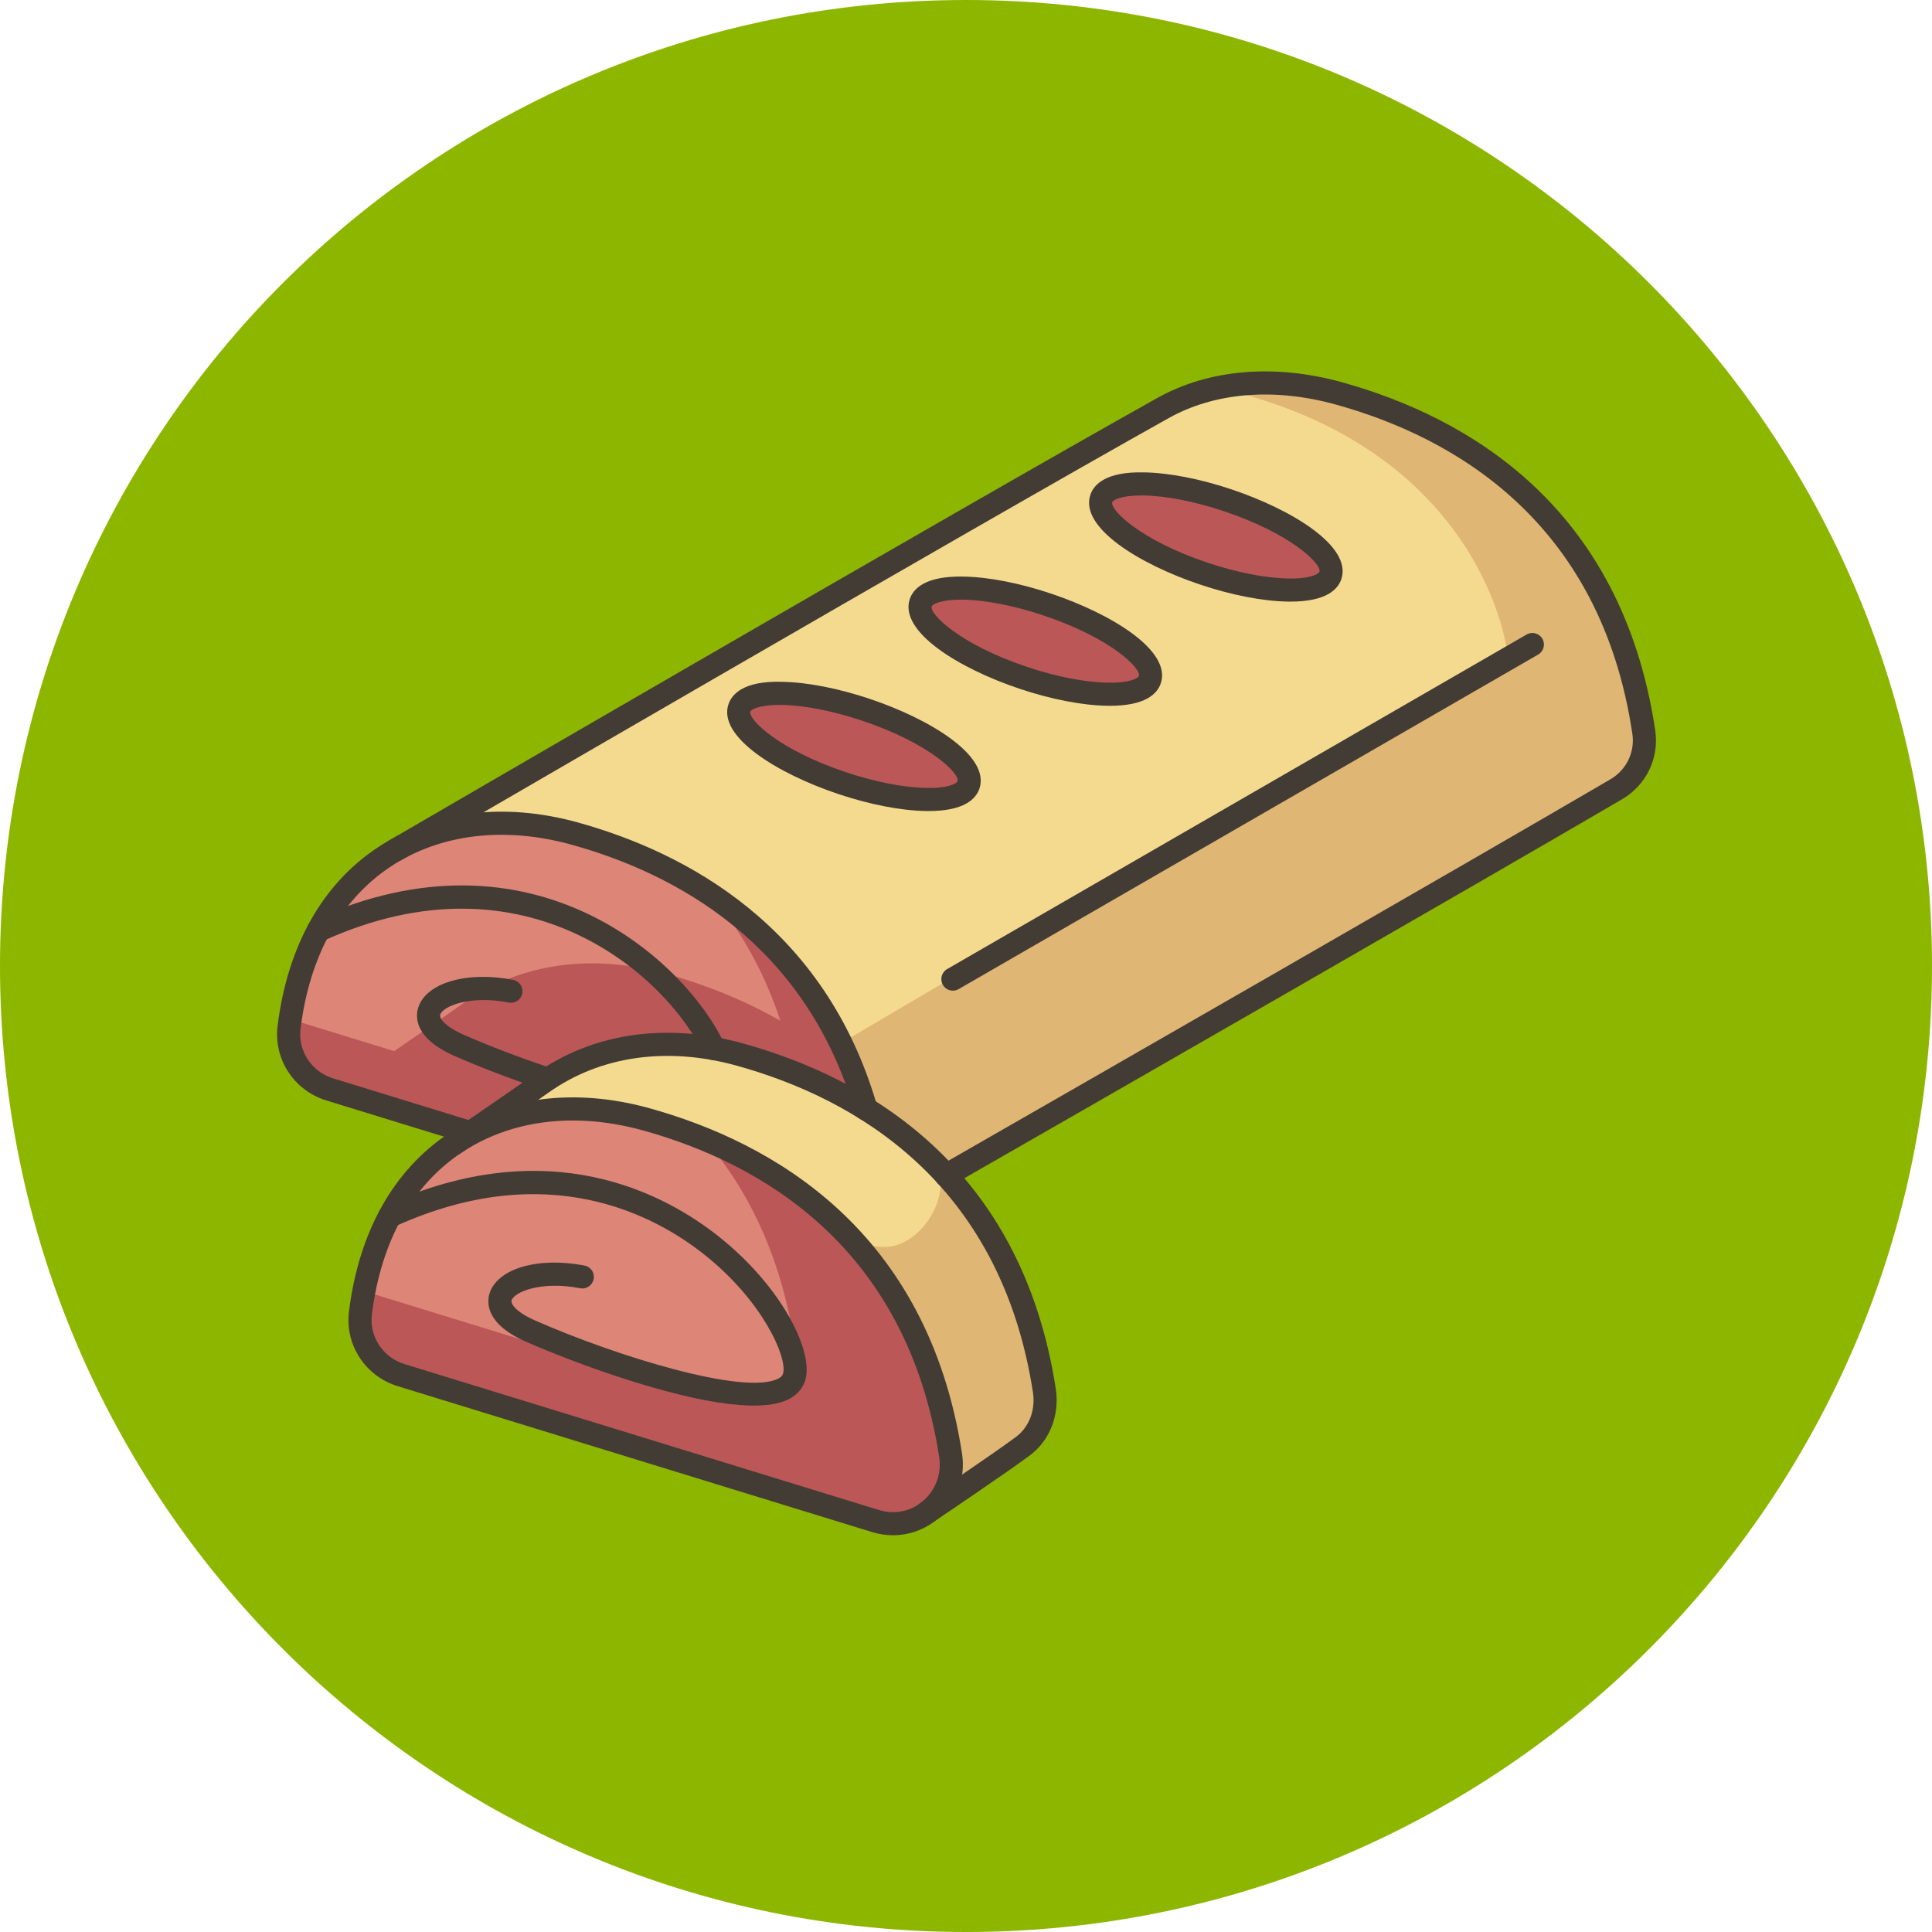
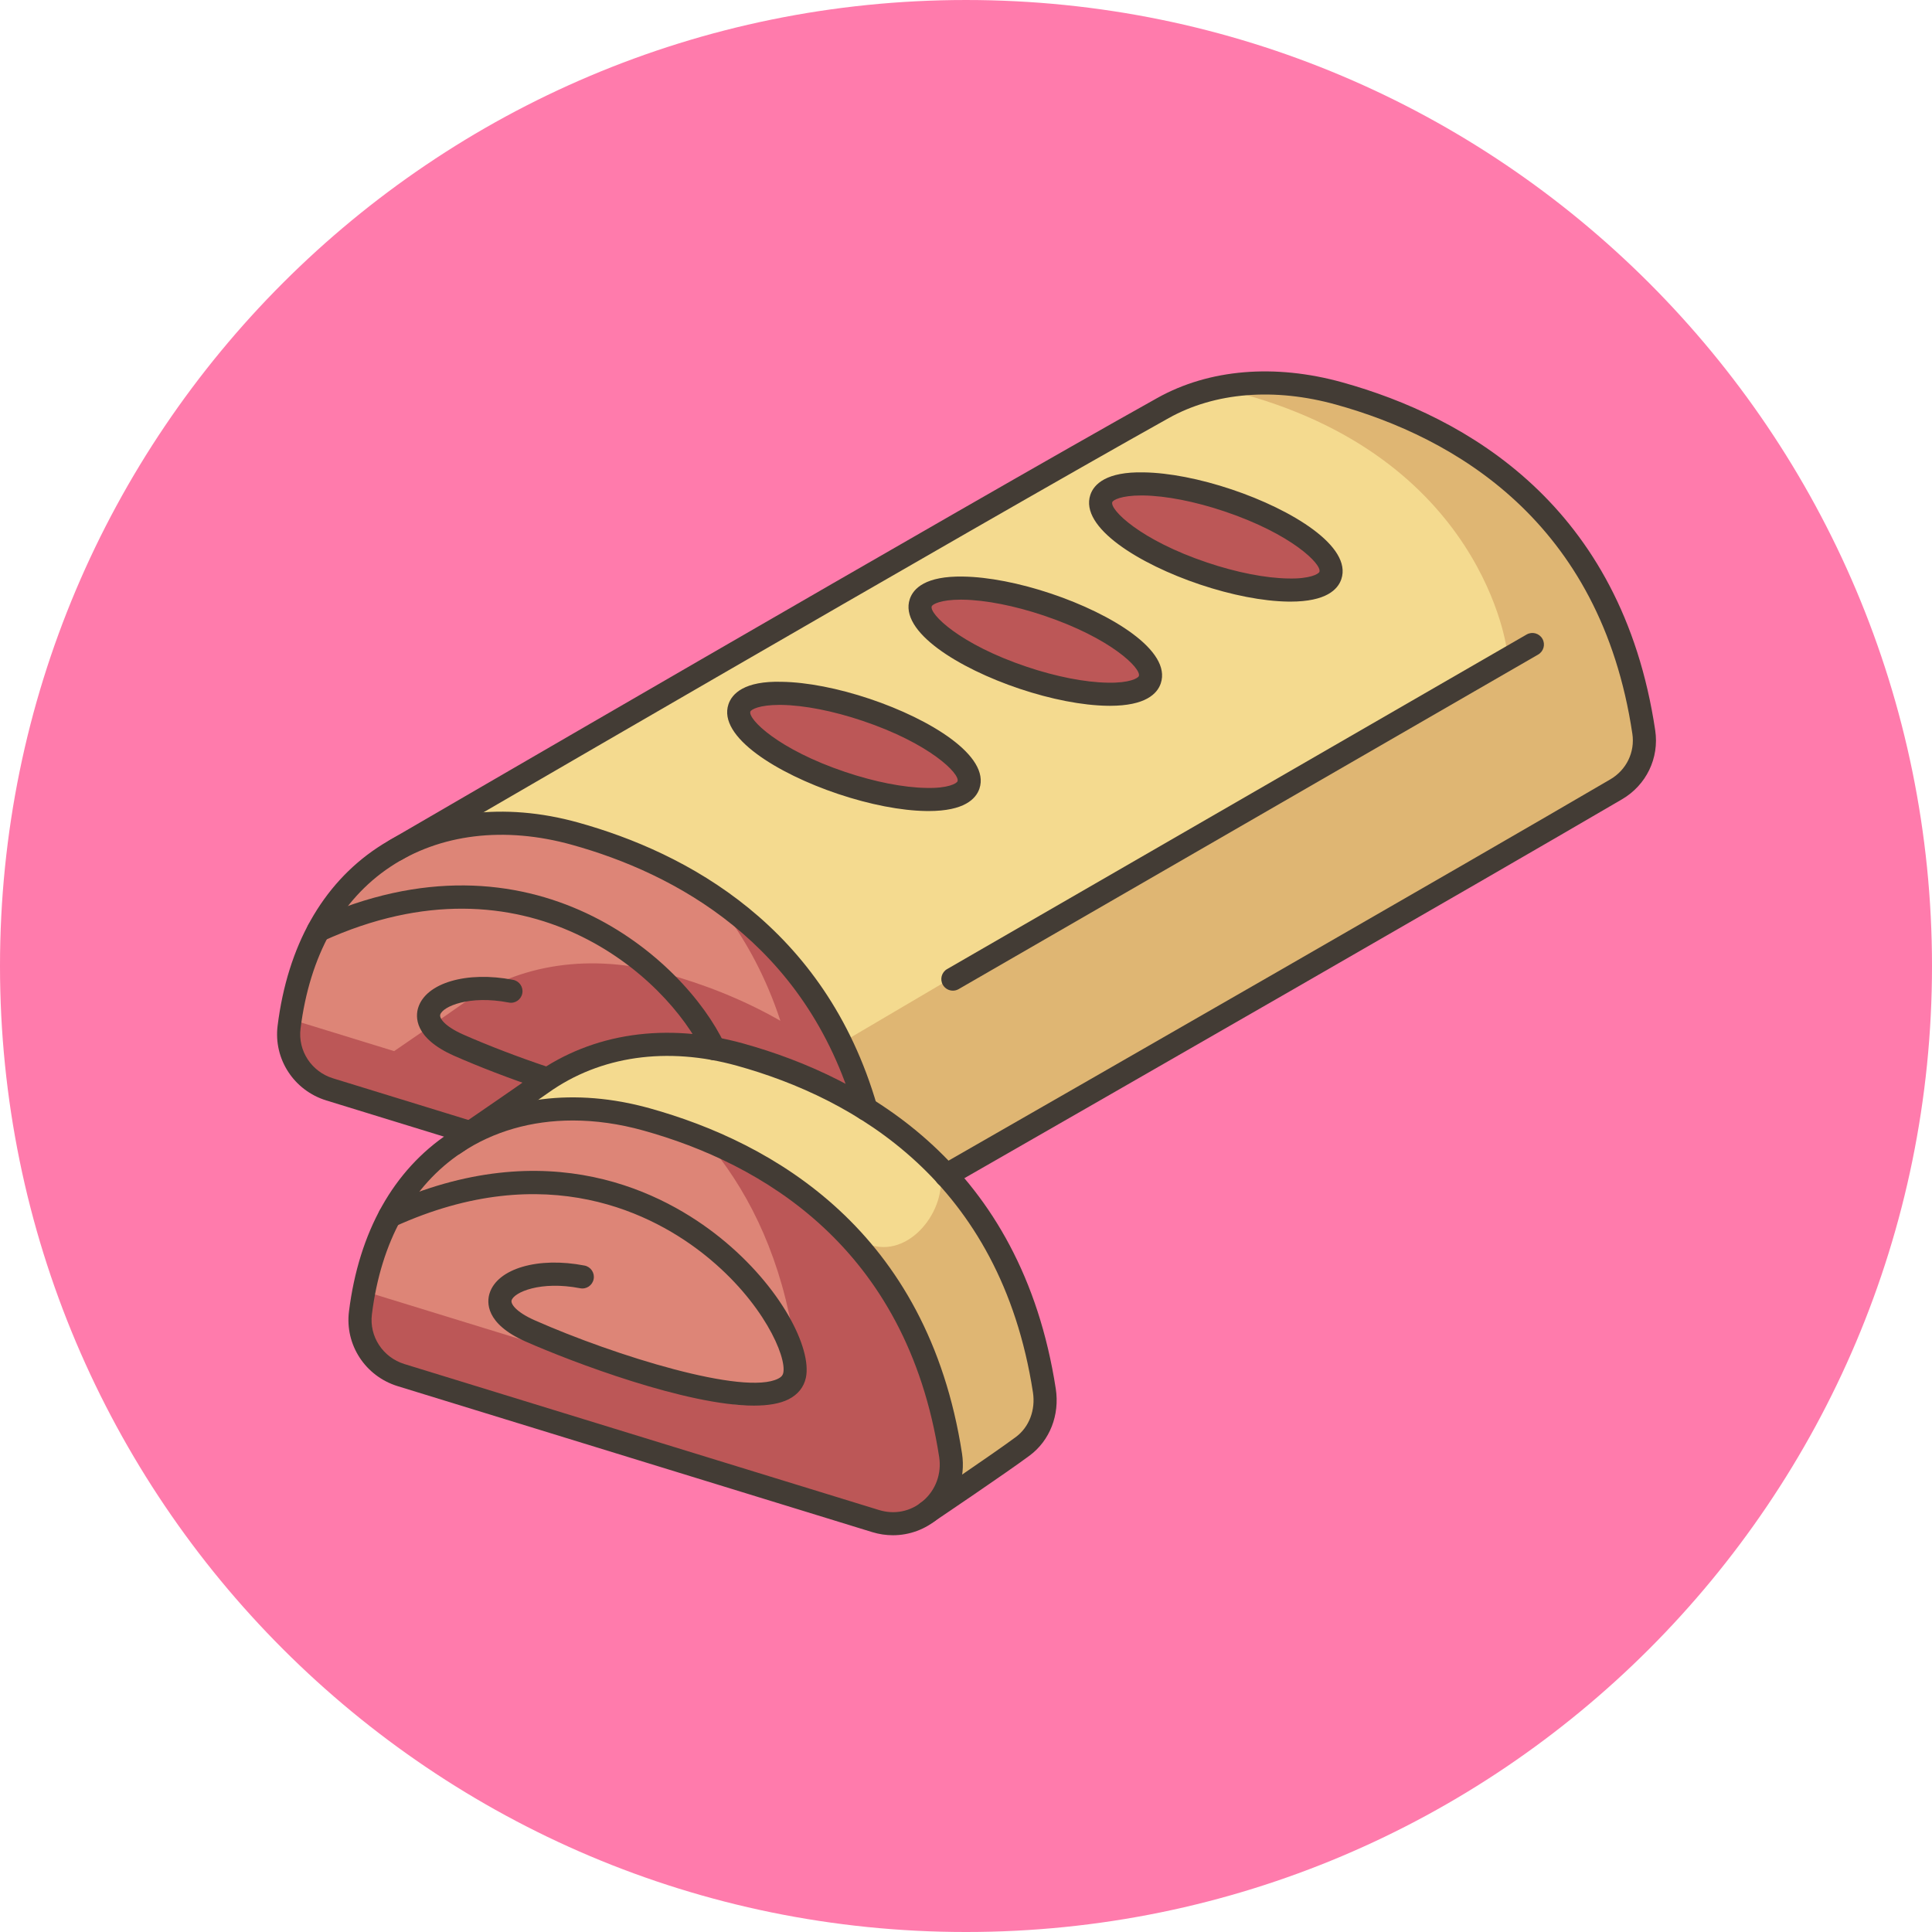
<svg xmlns="http://www.w3.org/2000/svg" version="1.1" id="svg18" width="1000" height="1000" viewBox="0 0 1000 1000">
  <defs id="defs22">
    <clipPath clipPathUnits="userSpaceOnUse" id="clipPath34">
      <path d="M 0,3236.692 H 3834.782 V 0 H 0 Z" id="path32" />
    </clipPath>
  </defs>
  <g id="g26" transform="matrix(1.333333,0,0,-1.333333,0,4315.587)">
-     <circle style="fill:#8db600;stroke-width:1.5;stroke-linecap:round" id="path1" cx="375" cy="-2861.69" r="375" transform="scale(1,-1)" />
+     <circle style="fill:#FF7BAC;stroke-width:1.5;stroke-linecap:round" id="path1" cx="375" cy="-2861.69" r="375" transform="scale(1,-1)" />
    <g id="g28" transform="matrix(0.1395877,0,0,0.1395877,107.5602,2640.711)">
      <g id="g30" clip-path="url(#clipPath34)">
        <g id="g36" transform="translate(151.1082,1255.264)">
          <path d="m 0,0 383.651,-118.015 c 58.837,40.336 152.415,104.657 191.943,132.798 155.817,110.95 356.643,140.171 565.44,82.044 C 1242.702,68.565 1351.981,26.975 1457.753,-33.701 1310.3,415.161 952.387,602.78 673.221,680.393 480.729,733.844 296.507,711.339 154.562,616.772 12.774,522.331 -75.876,362.857 -101.786,155.613 -110.464,86.25 -67.653,20.81 0,0" style="fill:#dd8577;fill-opacity:1;fill-rule:nonzero;stroke:none" id="path38" />
        </g>
        <g id="g40" transform="translate(1243.666,1734.34)">
          <path d="m 0,0 c 63.09,-84.965 117.079,-184.946 156.076,-303.659 -105.772,60.676 -215.051,102.266 -316.719,130.528 -208.798,58.127 -409.623,28.906 -565.44,-82.044 -39.524,-28.141 -133.102,-92.462 -191.943,-132.798 l -273.054,83.994 c -0.965,-6.589 -2.428,-12.792 -3.264,-19.483 -8.678,-69.363 34.133,-134.804 101.786,-155.613 l 383.651,-118.015 c 58.837,40.336 152.415,104.656 191.943,132.798 155.817,110.95 356.643,140.171 565.44,82.044 101.668,-28.262 210.947,-69.853 316.719,-130.528 C 287.679,-276.804 151.831,-113.546 0,0" style="fill:#bc5757;fill-opacity:1;fill-rule:nonzero;stroke:none" id="path42" />
        </g>
        <g id="g44" transform="translate(1270.549,2305.89)">
          <path d="m 0,0 c 11.707,34.838 57.233,53.859 132.937,51.473 68.218,-1.035 153.494,-17.639 240.105,-46.734 161.796,-54.33 320,-153.071 294.498,-228.994 -11.346,-33.772 -54.911,-51.537 -126.173,-51.537 -2.229,0 -4.473,0 -6.764,0.063 -68.218,1.036 -153.495,17.639 -240.105,46.734 C 132.701,-174.665 -25.501,-75.924 0,0 m 504.315,292.677 c 11.692,34.839 56.998,54.11 132.937,51.474 68.218,-1.036 153.495,-17.639 240.105,-46.734 161.797,-54.33 320,-153.072 294.498,-228.995 -11.346,-33.772 -54.91,-51.536 -126.173,-51.536 -2.228,0 -4.473,0 -6.764,0.062 C 970.701,17.984 885.423,34.587 798.813,63.683 637.016,118.012 478.814,216.754 504.315,292.677 m 502.135,289.79 c 11.691,34.839 57.405,54.141 132.936,51.473 68.218,-1.035 153.495,-17.639 240.106,-46.733 161.796,-54.331 319.999,-153.072 294.497,-228.995 -11.346,-33.772 -54.942,-51.568 -126.22,-51.568 -2.213,0 -4.441,0.031 -6.701,0.063 -68.234,1.036 -153.51,17.639 -240.121,46.734 -161.796,54.361 -319.999,153.102 -294.497,229.026 M -437.62,-339.287 c 294.169,-81.784 674.006,-282.022 818.124,-770.325 74.974,-47.242 147.304,-104.857 213.003,-174.912 432.229,247.791 1450.433,832.059 1852.068,1067.048 50.375,29.472 77.414,85.497 68.877,142.745 -89.435,600.389 -503.75,836.382 -835.551,928.658 -175.622,48.743 -345.265,34.933 -477.699,-38.981 -431.61,-241.01 -1560.183,-895.715 -1975.758,-1137.138 104.905,20.82 219.517,15.546 336.936,-17.095" style="fill:#f4da8f;fill-opacity:1;fill-rule:nonzero;stroke:none" id="path46" />
        </g>
        <g id="g48" transform="translate(1575.278,2107.34)">
          <path d="m 0,0 c 83.566,-28.059 165.375,-44.066 230.375,-45.071 66.901,-0.533 96.921,14.658 101.959,29.598 12.131,36.094 -86.344,125.168 -274.253,188.318 -83.567,28.059 -165.375,44.066 -230.376,45.071 -2.119,0.031 -4.19,0.031 -6.246,0.031 -63.086,0 -90.848,-15.129 -95.712,-29.629 C -286.384,152.224 -187.91,63.149 0,0" style="fill:#bc5757;fill-opacity:1;fill-rule:nonzero;stroke:none" id="path50" />
        </g>
        <g id="g52" transform="translate(2581.728,2689.776)">
          <path d="m 0,0 c 83.55,-28.059 165.358,-44.066 230.359,-45.039 67.418,-0.722 96.953,14.626 101.975,29.597 12.131,36.094 -86.344,125.169 -274.254,188.318 -83.565,28.06 -165.374,44.066 -230.375,45.071 -2.119,0.031 -4.19,0.031 -6.246,0.031 -63.087,0 -90.848,-15.128 -95.713,-29.629 C -286.385,152.255 -187.91,63.149 0,0" style="fill:#bc5757;fill-opacity:1;fill-rule:nonzero;stroke:none" id="path54" />
        </g>
        <g id="g56" transform="translate(2079.594,2400.018)">
          <path d="m 0,0 c 83.565,-28.06 165.374,-44.066 230.375,-45.071 66.821,-0.816 96.921,14.626 101.959,29.597 12.131,36.095 -86.344,125.169 -274.254,188.318 -83.566,28.06 -165.375,44.067 -230.376,45.071 -2.118,0.031 -4.189,0.031 -6.245,0.031 -63.087,0 -90.848,-15.128 -95.713,-29.628 C -286.385,152.224 -187.91,63.149 0,0" style="fill:#bc5757;fill-opacity:1;fill-rule:nonzero;stroke:none" id="path58" />
        </g>
        <g id="g60" transform="translate(1846.299,992.655)">
          <path d="m 0,0 c -0.071,0.126 -0.063,0.269 -0.133,0.396 -66.132,71.751 -139.481,130.152 -215.499,177.8 -0.502,0.253 -0.941,0.561 -1.412,0.866 -114.36,71.446 -234.699,118.561 -345.713,149.427 -199.35,55.397 -390.43,27.965 -538.197,-77.273 -20.511,-14.605 -55.557,-38.939 -92.723,-64.589 115.91,31.651 245.543,29.815 378.762,-7.223 339.082,-94.253 763.112,-335.111 857.585,-947.176 4.99,-32.279 1.239,-64.323 -9.949,-93.478 63.576,43.289 147.77,101.106 185.257,129.007 41.619,30.947 62.192,84.461 53.67,139.638 C 231.635,-333.37 130.731,-142.65 2.327,-2.316 1.585,-1.489 0.573,-1.004 0,0" style="fill:#f4da8f;fill-opacity:1;fill-rule:nonzero;stroke:none" id="path62" />
        </g>
        <g id="g64" transform="translate(1857.206,219.9871)">
          <path d="m 0,0 c -91.868,595.115 -504.472,829.383 -834.421,921.125 -68.359,18.989 -135.667,28.405 -200.417,28.405 -116.569,0 -224.75,-30.593 -315.782,-90.532 -2.688,-1.84 -4.641,-3.172 -4.798,-3.282 0,-0.002 -0.01,-0.002 -0.01,-0.004 -140.36,-94.644 -228.241,-253.33 -254.002,-459.366 -8.678,-69.332 34.133,-134.804 101.786,-155.645 l 1319.779,-405.919 c 48.366,-14.877 100.029,-4.049 138.163,28.906 C -10.624,-102.508 7.957,-51.568 0,0" style="fill:#dd8577;fill-opacity:1;fill-rule:nonzero;stroke:none" id="path66" />
        </g>
        <g id="g68" transform="translate(1857.206,219.9871)">
          <path d="m 0,0 c -74.837,484.785 -362.504,730.083 -644.958,853.979 107.872,-134.752 191.257,-310.541 226.728,-540.302 7.956,-51.569 -10.625,-102.508 -49.701,-136.312 -38.134,-32.955 -89.796,-43.783 -138.162,-28.906 l -993.676,305.62 c -3.617,-18.93 -7.179,-37.91 -9.659,-57.733 -8.678,-69.332 34.133,-134.804 101.786,-155.645 l 1319.779,-405.919 c 48.366,-14.877 100.029,-4.049 138.163,28.906 C -10.624,-102.508 7.957,-51.568 0,0" style="fill:#bc5757;fill-opacity:1;fill-rule:nonzero;stroke:none" id="path70" />
        </g>
        <g id="g72" transform="translate(3785,2231.159)">
          <path d="m 0,0 c -89.435,600.389 -503.75,836.382 -835.551,928.658 -101.644,28.211 -201.029,34.8 -292.614,21.578 701.022,-178.425 763.759,-722.13 763.759,-722.13 L -2203.609,-854.969 c 26.811,-55.24 50.457,-114.843 69.661,-179.912 74.974,-47.243 147.304,-104.857 213.004,-174.912 432.228,247.791 1450.432,832.059 1852.067,1067.048 C -18.502,-113.273 8.537,-57.249 0,0" style="fill:#dfb673;fill-opacity:1;fill-rule:nonzero;stroke:none" id="path74" />
        </g>
        <g id="g76" transform="translate(1622.993,819.6443)">
          <path d="m 0,0 h -0.004 c 126.742,-143.116 225.97,-335.55 265.98,-594.762 4.99,-32.278 1.239,-64.322 -9.95,-93.477 63.577,43.289 147.771,101.106 185.257,129.007 41.619,30.947 62.193,84.461 53.671,139.637 -40.014,259.236 -140.917,449.955 -269.322,590.289 -0.741,0.827 -1.754,1.313 -2.326,2.317 -0.071,0.126 -0.063,0.268 -0.134,0.396 C 229.222,60.789 112.187,-66.136 0,0" style="fill:#dfb673;fill-opacity:1;fill-rule:nonzero;stroke:none" id="path78" />
        </g>
        <g id="g80" transform="translate(1860.266,968.5193)">
          <path d="m 0,0 c -11.142,0 -21.97,5.807 -27.918,16.164 -8.82,15.379 -3.499,35.026 11.896,43.847 425.41,243.871 1458.6,836.696 1863.766,1073.757 44.679,26.145 68.657,75.766 61.094,126.487 -88.164,591.851 -496.735,824.55 -823.97,915.538 -171.511,47.676 -336.838,34.369 -465.553,-37.506 C 88.572,1841.938 -1496.704,919.65 -1512.648,910.36 c -15.316,-8.914 -35.011,-3.735 -43.941,11.613 -8.929,15.348 -3.735,35.027 11.613,43.941 15.96,9.29 1601.706,931.859 2132.967,1228.492 143.562,80.192 326.167,95.571 514.093,43.344 345.579,-96.104 777.094,-342.048 870.343,-968.017 11.439,-76.834 -24.749,-151.972 -92.23,-191.456 C 1474.812,841.09 441.433,248.171 15.96,4.269 10.907,1.381 5.414,0 0,0" style="fill:#433c35;fill-opacity:1;fill-rule:nonzero;stroke:none" id="path82" />
        </g>
        <g id="g84" transform="translate(1879.459,1514.515)">
          <path d="m 0,0 c -11.111,0 -21.908,5.744 -27.872,16.07 -8.866,15.379 -3.609,35.027 11.77,43.909 l 1611.625,930.448 c 15.395,8.913 35.011,3.609 43.91,-11.77 8.866,-15.379 3.609,-35.027 -11.77,-43.909 L 16.038,4.3 C 10.969,1.381 5.445,0 0,0" style="fill:#433c35;fill-opacity:1;fill-rule:nonzero;stroke:none" id="path86" />
        </g>
        <g id="g88" transform="translate(537.4896,1087.473)">
          <path d="m 0,0 c -3.139,0 -6.324,0.439 -9.463,1.412 l -391.089,120.304 c -90.063,27.682 -147.03,115.031 -135.448,207.683 27.699,221.587 123.646,392.831 277.455,495.308 153.762,102.413 351.998,127.24 558.3,69.928 299.472,-83.267 686.843,-287.593 831.455,-788.047 4.912,-17.043 -4.912,-34.87 -21.955,-39.798 -17.074,-4.803 -34.87,4.897 -39.797,21.971 C 933.068,560.717 566.241,753.805 282.524,832.679 94.551,884.968 -84.963,863.092 -222.906,771.193 -360.691,679.419 -446.91,523.9 -472.223,321.427 c -7.705,-61.612 30.382,-119.77 90.565,-138.257 L 9.432,62.866 C 26.396,57.625 35.922,39.641 30.696,22.692 26.458,8.882 13.731,0 0,0" style="fill:#433c35;fill-opacity:1;fill-rule:nonzero;stroke:none" id="path90" />
        </g>
        <g id="g92" transform="translate(741.1712,1240.168)">
          <path d="m 0,0 c -3.39,0 -6.827,0.533 -10.216,1.663 -82.436,27.651 -169.345,61.016 -238.411,91.491 -112.63,49.747 -107.514,110.166 -100.091,133.831 21.688,69.176 135.306,102.446 264.1,77.4 17.42,-3.39 28.797,-20.244 25.408,-37.664 -3.374,-17.45 -20.198,-28.939 -37.68,-25.423 -109.82,21.249 -183.422,-10.986 -190.499,-33.552 -3.013,-9.604 11.739,-32.391 64.719,-55.773 C -155.315,122.25 -70.431,89.671 10.216,62.615 27.055,56.966 36.11,38.762 30.476,21.907 25.957,8.475 13.433,0 0,0" style="fill:#433c35;fill-opacity:1;fill-rule:nonzero;stroke:none" id="path94" />
        </g>
        <g id="g96" transform="translate(1215.011,1321.144)">
          <path d="m 0,0 c -12.021,0 -23.556,6.779 -29.048,18.361 -101.205,213.365 -492.891,570.666 -1057.688,313.361 -16.18,-7.344 -35.215,-0.22 -42.576,15.913 -7.359,16.164 -0.219,35.216 15.929,42.591 C -505.116,667.399 -81.008,277.957 29.017,45.918 36.627,29.88 29.801,10.703 13.763,3.107 9.306,1.004 4.614,0 0,0" style="fill:#433c35;fill-opacity:1;fill-rule:nonzero;stroke:none" id="path98" />
        </g>
        <g id="g100" transform="translate(1901.304,2601.894)">
          <path d="m 0,0 c -55.57,0 -78.717,-12.648 -80.742,-18.675 -6.936,-20.652 77.038,-105.081 264.147,-167.948 82.029,-27.557 162.111,-43.282 225.495,-44.254 60.168,-1.319 84.414,12.397 86.501,18.643 6.937,20.652 -77.038,105.081 -264.147,167.948 C 149.226,-16.729 69.144,-1.004 5.759,-0.031 3.798,0 1.883,0 0,0 m 414.833,-295.188 c -2.276,0 -4.567,0 -6.905,0.063 -69.835,1.067 -156.838,17.953 -244.987,47.55 -168.088,56.464 -335.111,158.595 -304.604,249.364 9.871,29.378 43.847,64.342 148.395,62.428 69.834,-1.068 156.837,-17.953 244.986,-47.55 168.09,-56.465 335.112,-158.596 304.604,-249.365 -9.635,-28.719 -42.12,-62.49 -141.489,-62.49" style="fill:#433c35;fill-opacity:1;fill-rule:nonzero;stroke:none" id="path102" />
        </g>
        <g id="g104" transform="translate(1396.988,2309.217)">
          <path d="m 0,0 c -55.554,0 -78.717,-12.648 -80.741,-18.675 -6.936,-20.652 77.037,-105.081 264.147,-167.948 82.028,-27.557 162.111,-43.282 225.495,-44.255 59.995,-1.569 84.414,12.398 86.501,18.644 6.936,20.652 -77.038,105.081 -264.148,167.948 C 149.227,-16.729 69.144,-1.004 5.76,-0.031 3.798,0 1.883,0 0,0 m 414.833,-295.188 c -2.275,0 -4.566,0 -6.905,0.063 -69.834,1.066 -156.837,17.953 -244.986,47.55 -168.089,56.464 -335.111,158.595 -304.604,249.364 9.855,29.378 44.145,65.409 148.394,62.427 69.835,-1.067 156.838,-17.952 244.986,-47.55 168.09,-56.464 335.113,-158.595 304.605,-249.364 -9.636,-28.719 -42.12,-62.49 -141.49,-62.49" style="fill:#433c35;fill-opacity:1;fill-rule:nonzero;stroke:none" id="path106" />
        </g>
        <g id="g108" transform="translate(2403.438,2891.684)">
          <path d="m 0,0 c -55.554,0 -78.717,-12.648 -80.741,-18.675 -6.937,-20.683 77.021,-105.113 264.147,-167.979 82.028,-27.557 162.111,-43.282 225.495,-44.223 59.759,-1.476 84.413,12.397 86.5,18.643 6.937,20.652 -77.037,105.081 -264.147,167.948 C 149.227,-16.729 69.144,-1.004 5.76,-0.031 3.798,0 1.883,0 0,0 m 414.786,-295.22 c -2.26,0 -4.535,0.032 -6.858,0.063 -69.834,1.067 -156.853,17.953 -244.986,47.551 -168.089,56.463 -335.112,158.594 -304.604,249.395 9.855,29.378 44.317,64.781 148.394,62.427 69.834,-1.067 156.837,-17.952 244.986,-47.55 168.09,-56.464 335.112,-158.595 304.604,-249.364 -9.635,-28.719 -42.135,-62.522 -141.536,-62.522" style="fill:#433c35;fill-opacity:1;fill-rule:nonzero;stroke:none" id="path110" />
        </g>
        <g id="g112" transform="translate(1808.117,31.7625)">
          <path d="m 0,0 c -10.326,0 -20.479,4.96 -26.694,14.188 -9.902,14.719 -6.011,34.681 8.71,44.599 1.993,1.35 201.092,135.526 264.555,182.763 36.832,27.368 54.989,75.012 47.378,124.29 -90.55,586.61 -497.442,817.582 -822.84,908.037 -194.516,54.11 -380.794,27.494 -524.559,-74.856 -59.76,-42.56 -241.989,-167.101 -243.825,-168.357 -14.626,-9.98 -34.635,-6.214 -44.663,8.412 -10.012,14.657 -6.246,34.651 8.412,44.695 1.82,1.223 183.531,125.387 242.789,167.602 159.866,113.838 365.478,143.844 579.077,84.461 C -168.042,1240.294 261.699,996.14 357.475,375.632 368.727,302.753 340.935,231.601 284.925,189.95 220.27,141.866 26.161,11.017 17.922,5.493 12.414,1.789 6.167,0 0,0" style="fill:#433c35;fill-opacity:1;fill-rule:nonzero;stroke:none" id="path114" />
        </g>
        <g id="g116" transform="translate(822.4149,1153.447)">
          <path d="m 0,0 c -114.466,0 -220.521,-30.131 -309.375,-89.325 -137.786,-91.774 -224.004,-247.293 -249.317,-449.766 -7.706,-61.611 30.381,-119.77 90.581,-138.288 l 1319.763,-405.92 c 43.69,-13.433 88.493,-4.08 122.924,25.706 34.871,30.131 51.443,75.61 44.334,121.685 C 928.36,-349.267 521.452,-118.295 196.054,-27.84 129.139,-9.228 63.274,0 0,0 m 890.351,-1153.447 c -19.192,0 -38.589,2.856 -57.594,8.694 l -1319.779,405.919 c -90.079,27.746 -147.029,115.094 -135.447,207.715 27.698,221.556 123.646,392.831 277.47,495.307 153.73,102.414 352.014,127.209 558.285,69.929 343.632,-95.54 773.358,-339.694 869.149,-960.233 10.515,-68.076 -14.092,-135.401 -65.817,-180.126 -35.796,-30.915 -80.49,-47.205 -126.267,-47.205" style="fill:#433c35;fill-opacity:1;fill-rule:nonzero;stroke:none" id="path118" />
        </g>
        <g id="g120" transform="translate(1326.149,360.5037)">
          <path d="m 0,0 c -186.325,0 -506.214,121.339 -635.149,178.273 -112.614,49.748 -107.514,110.166 -100.107,133.8 21.704,69.207 135.228,102.477 264.116,77.431 17.419,-3.39 28.797,-20.244 25.407,-37.664 -3.374,-17.419 -20.15,-28.938 -37.679,-25.423 -109.727,21.249 -183.421,-11.017 -190.499,-33.552 -3.013,-9.604 11.738,-32.39 64.718,-55.773 223.44,-98.679 582.923,-209.944 676.705,-162.048 10.577,5.398 13.057,11.08 14.092,15.944 9.73,45.385 -55.852,197.389 -215.921,326.105 -140.8,113.21 -440.398,274.221 -865.102,80.725 -16.163,-7.376 -35.215,-0.251 -42.575,15.945 -7.36,16.132 -0.22,35.183 15.928,42.559 456.044,207.746 779.699,33.395 932.033,-89.137 C 75.625,330.78 161.859,158.688 144.471,77.492 138.9,51.536 122.391,30.884 96.733,17.796 72.393,5.366 39.123,0.031 0,0" style="fill:#433c35;fill-opacity:1;fill-rule:nonzero;stroke:none" id="path122" />
        </g>
      </g>
    </g>
  </g>
</svg>
